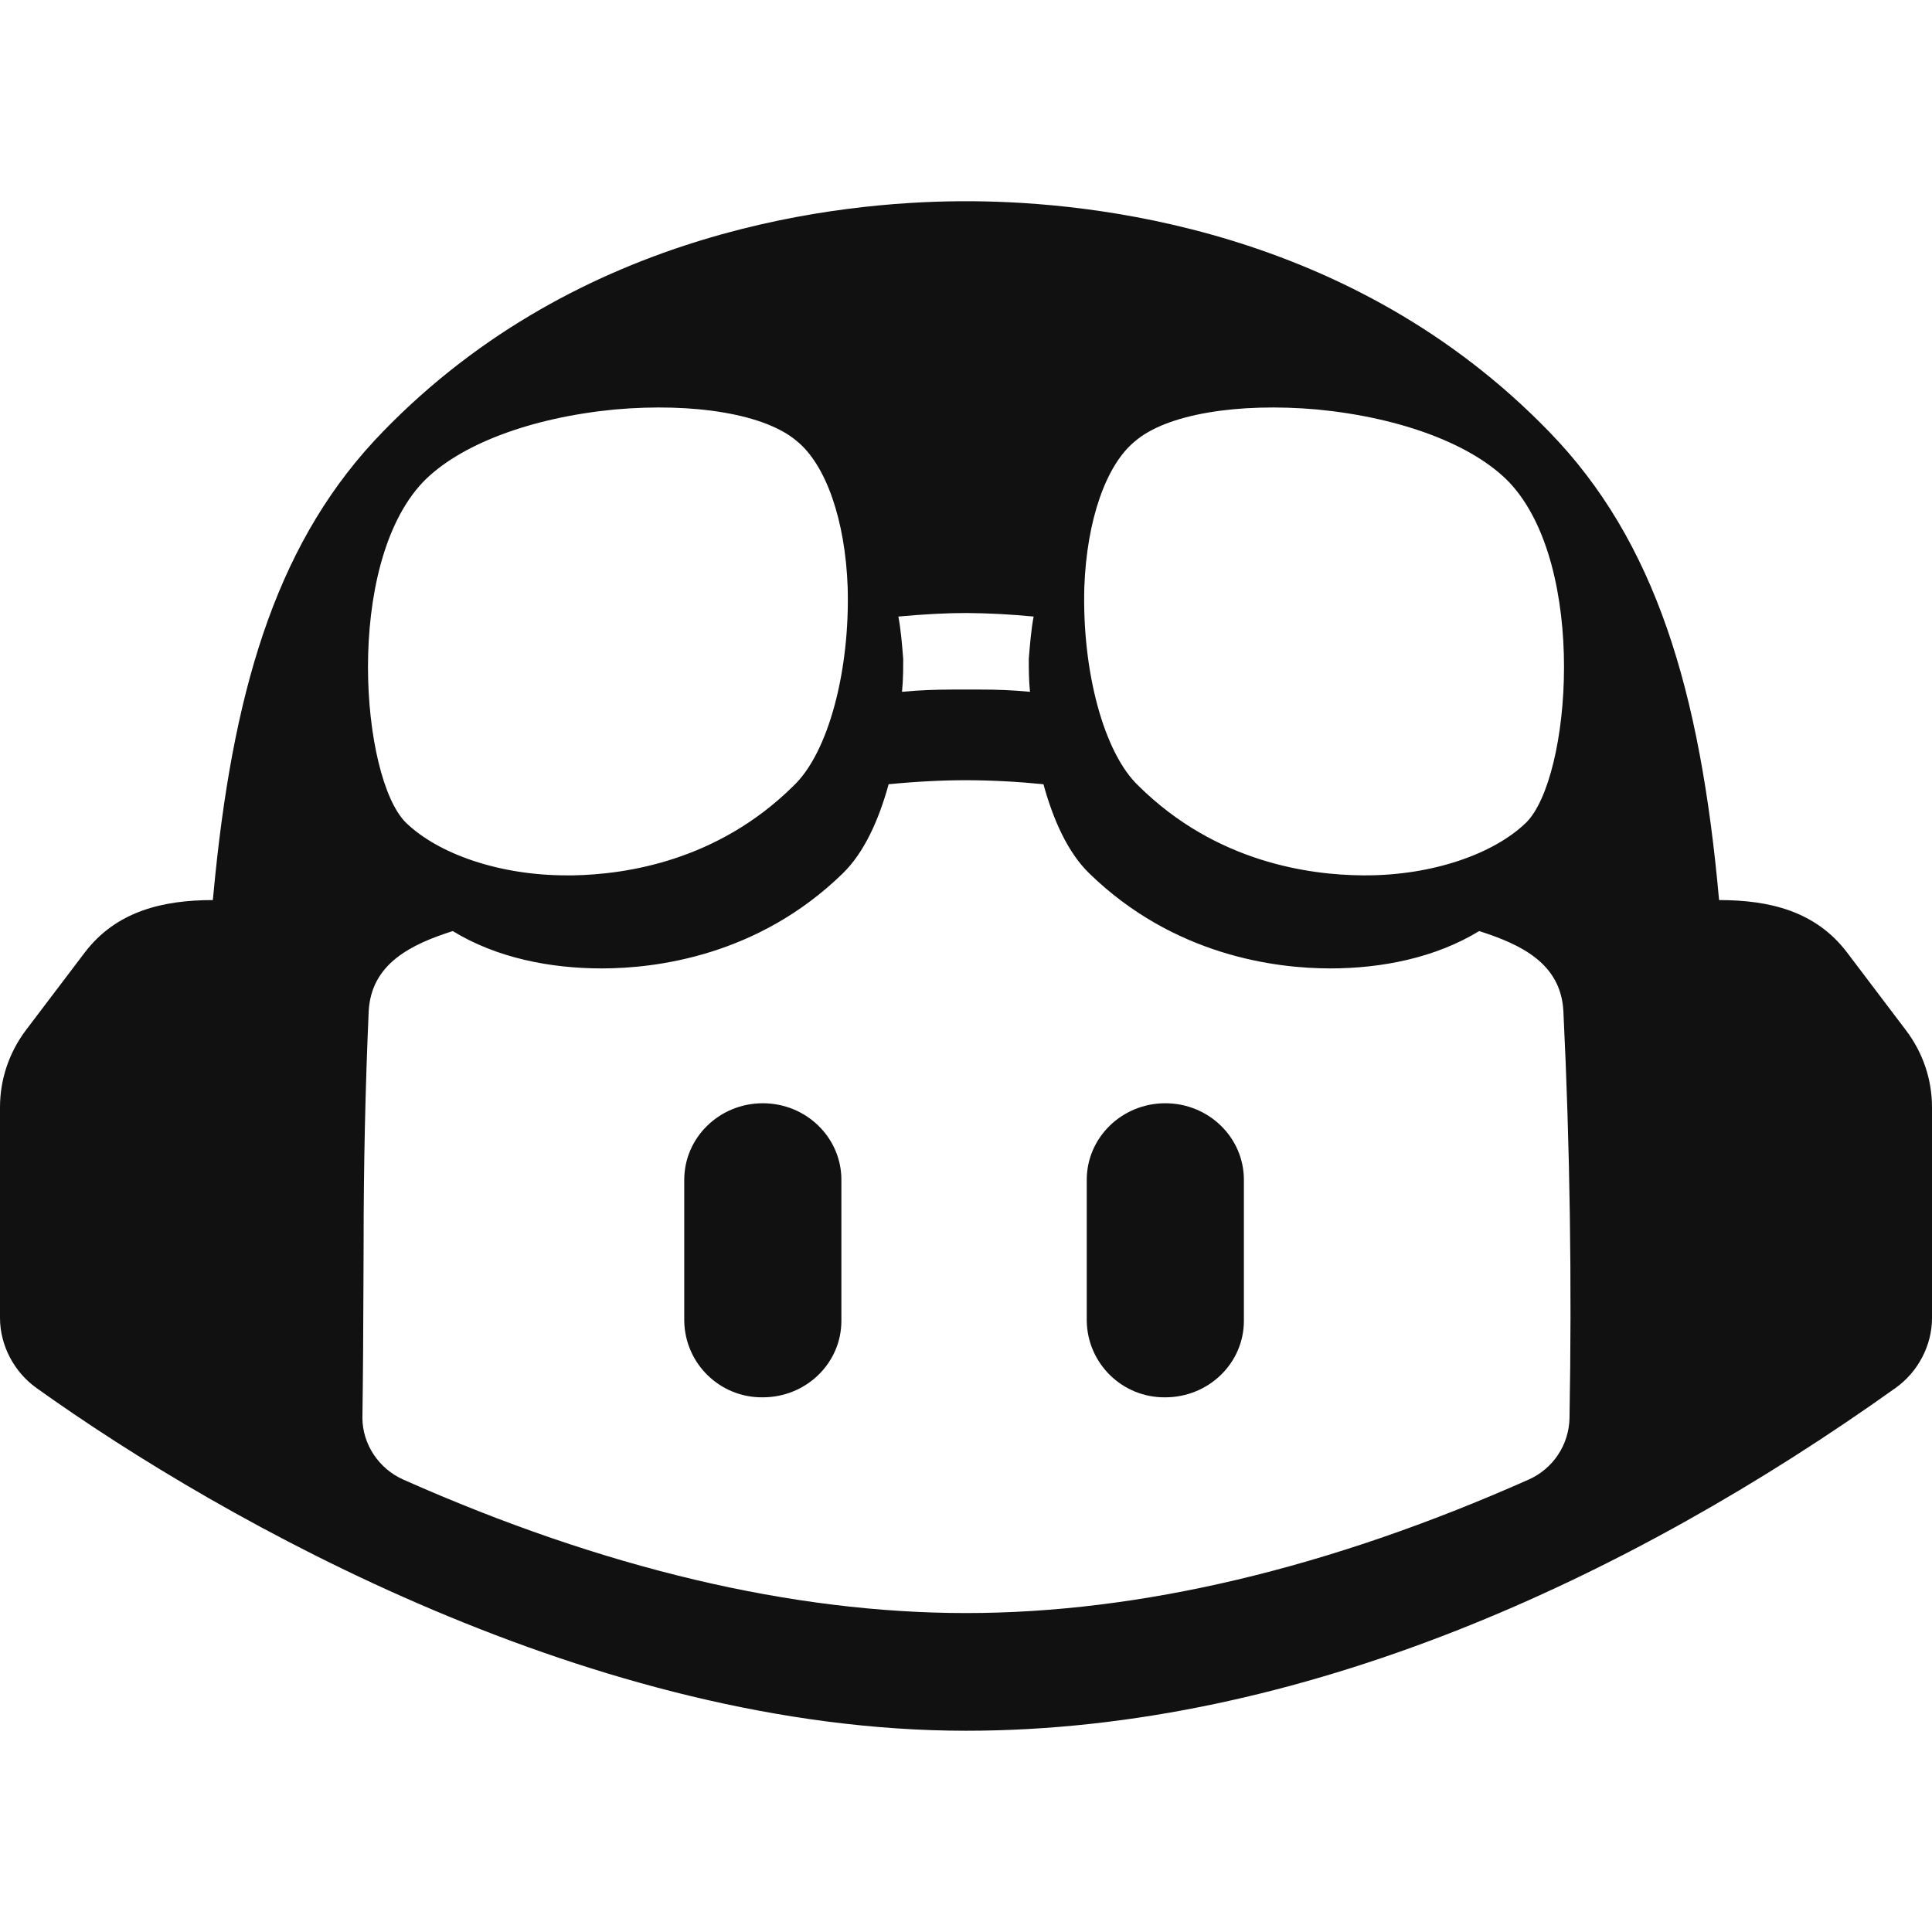
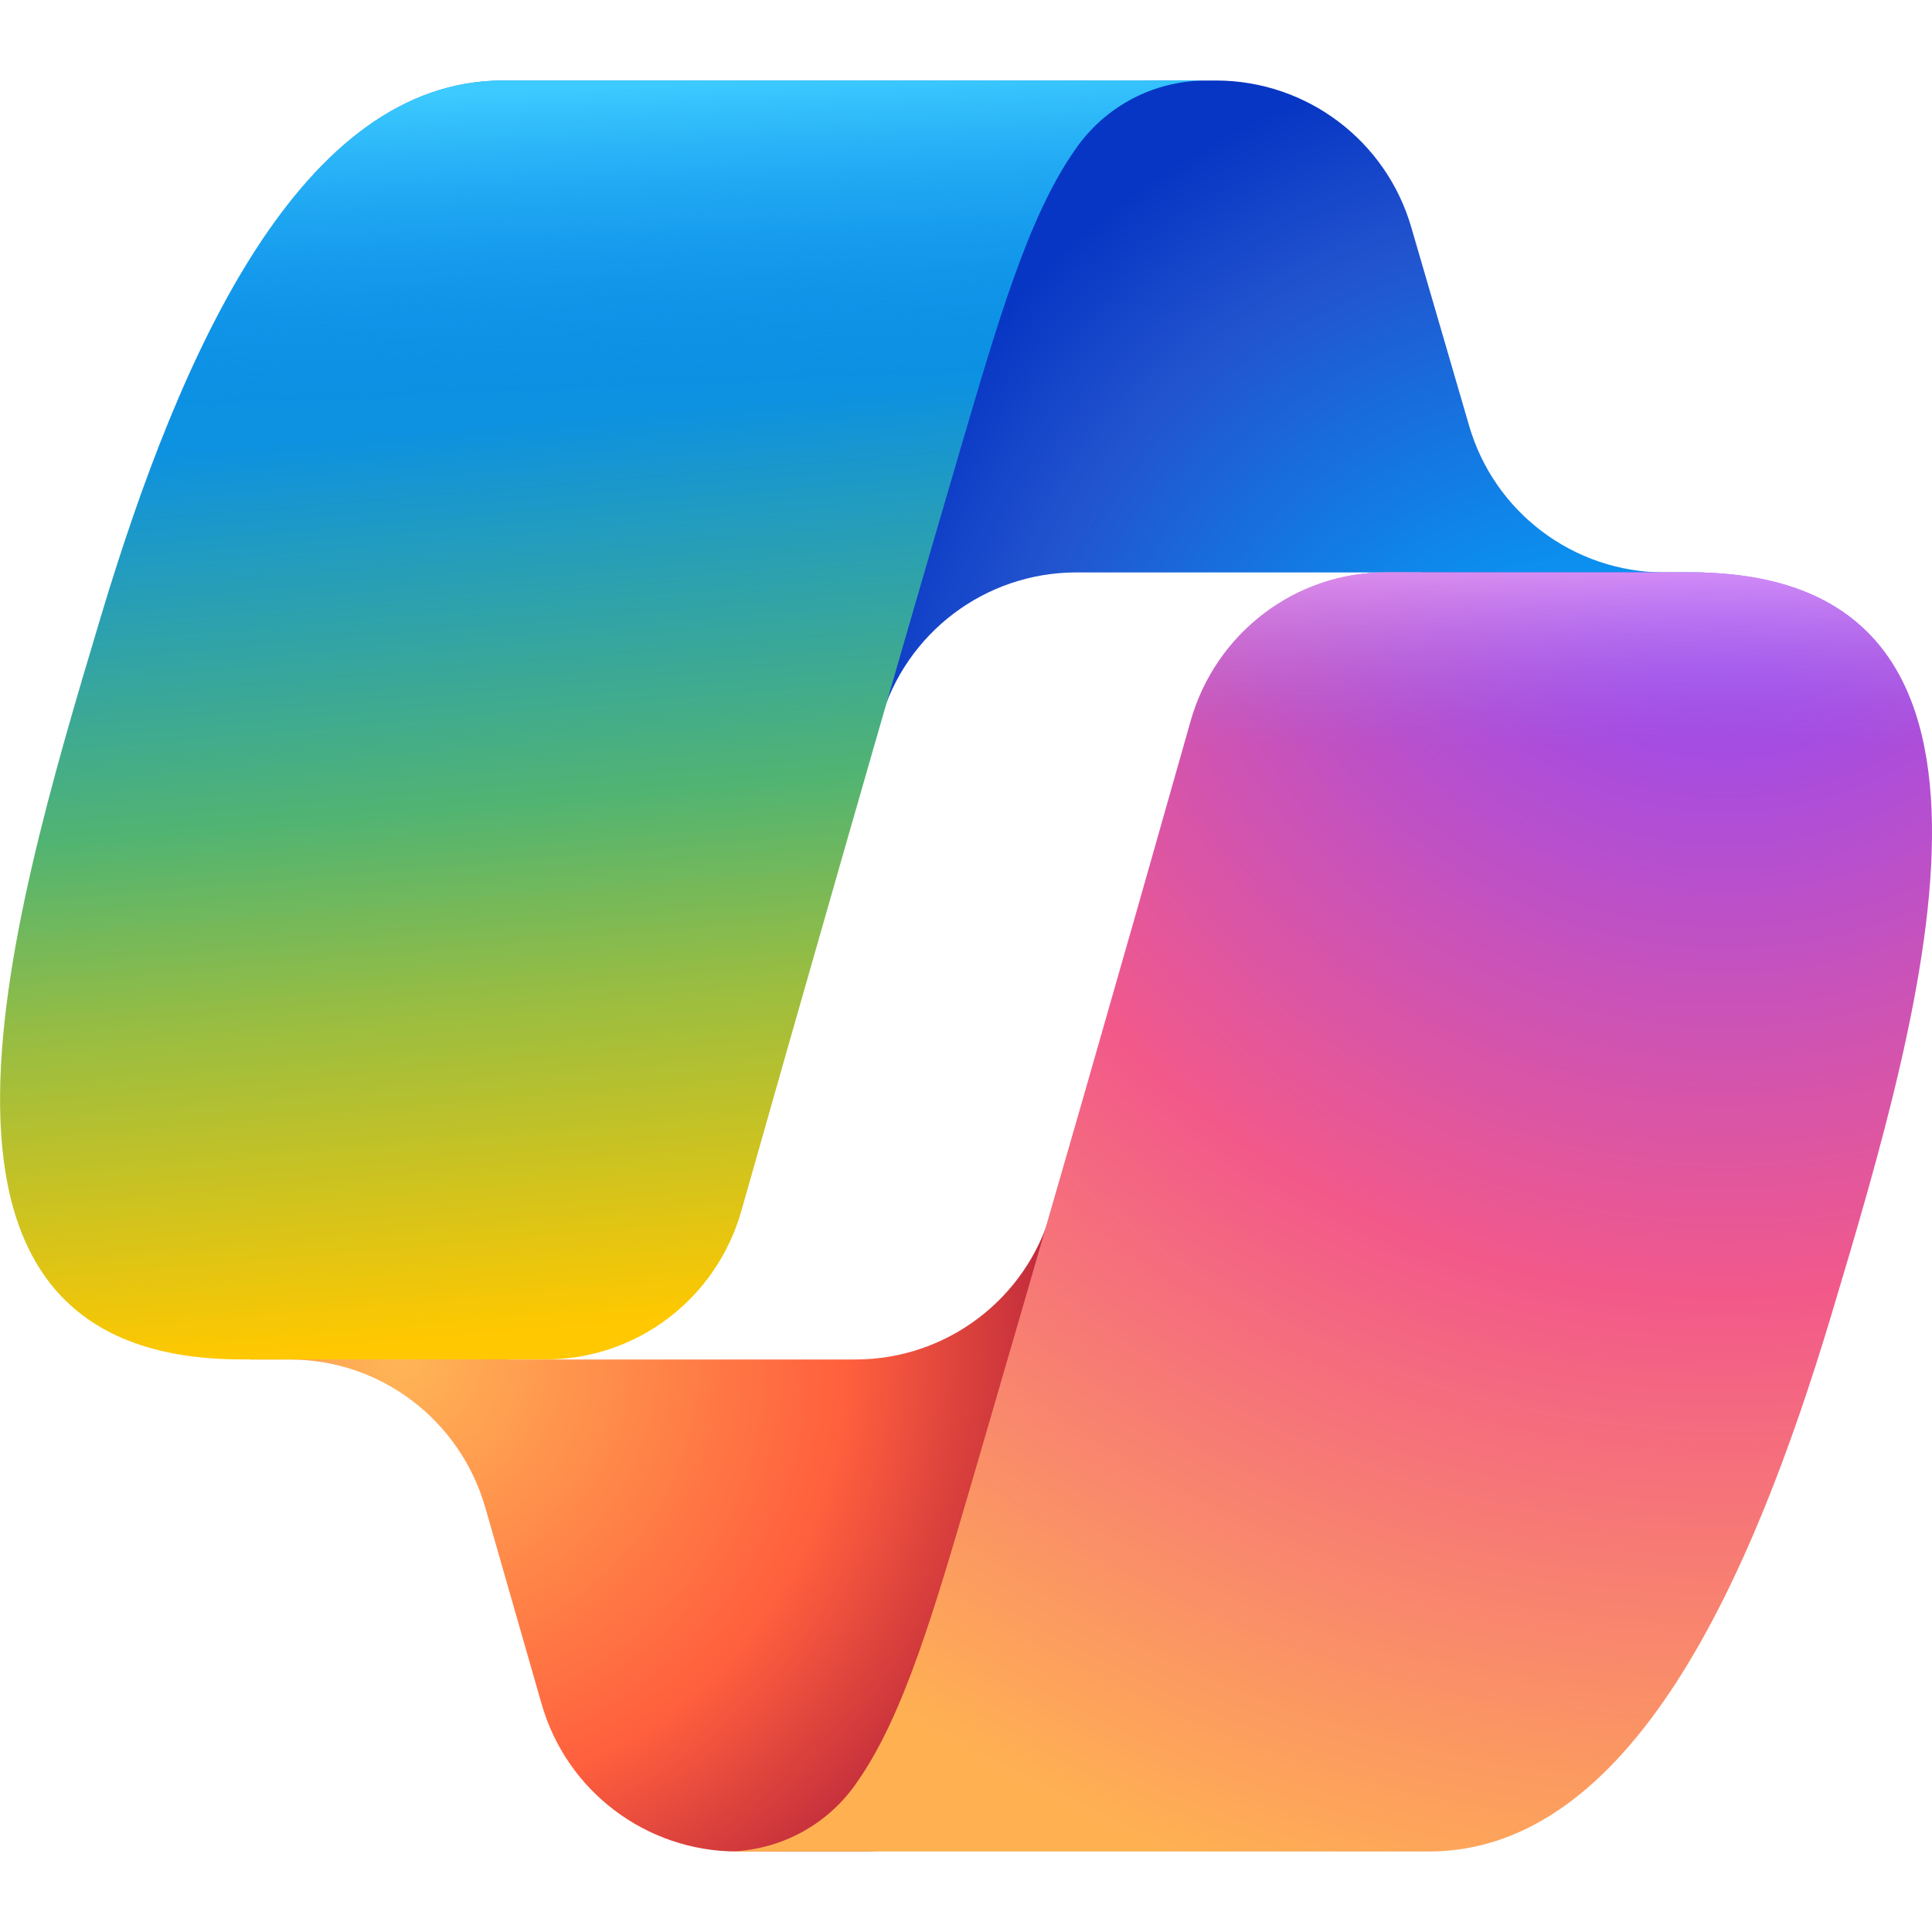
- <svg xmlns="http://www.w3.org/2000/svg" fill="currentColor" fill-rule="evenodd" height="96" style="color:#111111;display:block" viewBox="0 0 24 24" width="96" aria-label="Copilot">
-   <path d="M19.245 5.364c1.322 1.36 1.877 3.216 2.11 5.817.622 0 1.2.135 1.592.654l.73.964c.21.278.323.61.323.955v2.62c0 .339-.173.669-.453.868C20.239 19.602 16.157 21.5 12 21.5c-4.6 0-9.205-2.583-11.547-4.258-.28-.2-.452-.53-.453-.868v-2.62c0-.345.113-.679.321-.956l.73-.963c.392-.517.974-.654 1.593-.654l.029-.297c.25-2.446.81-4.213 2.082-5.52 2.461-2.54 5.71-2.851 7.146-2.864h.198c1.436.013 4.685.323 7.146 2.864zm-7.244 4.328c-.284 0-.613.016-.962.05-.123.447-.305.85-.57 1.108-1.05 1.023-2.316 1.18-2.994 1.18-.638 0-1.306-.13-1.851-.464-.516.165-1.012.403-1.044.996a65.882 65.882 0 00-.063 2.884l-.002.48c-.002.563-.005 1.126-.013 1.69.002.326.204.63.51.765 2.482 1.102 4.83 1.657 6.99 1.657 2.156 0 4.504-.555 6.985-1.657a.854.854 0 00.51-.766c.03-1.682.006-3.372-.076-5.053-.031-.596-.528-.83-1.046-.996-.546.333-1.212.464-1.85.464-.677 0-1.942-.157-2.993-1.18-.266-.258-.447-.661-.57-1.108-.32-.032-.64-.049-.96-.05zm-2.525 4.013c.539 0 .976.426.976.95v1.753c0 .525-.437.95-.976.95a.964.964 0 01-.976-.95v-1.752c0-.525.437-.951.976-.951zm5 0c.539 0 .976.426.976.95v1.753c0 .525-.437.95-.976.95a.964.964 0 01-.976-.95v-1.752c0-.525.437-.951.976-.951zM7.635 5.087c-1.05.102-1.935.438-2.385.906-.975 1.037-.765 3.668-.21 4.224.405.394 1.17.657 1.995.657h.09c.649-.013 1.785-.176 2.73-1.11.435-.41.705-1.433.675-2.47-.03-.834-.27-1.52-.63-1.813-.39-.336-1.275-.482-2.265-.394zm6.465.394c-.36.292-.6.98-.63 1.813-.03 1.037.24 2.06.675 2.47.968.957 2.136 1.104 2.776 1.11h.044c.825 0 1.59-.263 1.995-.657.555-.556.765-3.187-.21-4.224-.45-.468-1.335-.804-2.385-.906-.99-.088-1.875.058-2.265.394zM12 7.615c-.24 0-.525.015-.84.044.03.16.045.336.06.526l-.001.159a2.94 2.94 0 01-.014.25c.225-.022.425-.027.612-.028h.366c.187 0 .387.006.612.028-.015-.146-.015-.277-.015-.409.015-.19.03-.365.06-.526a9.29 9.29 0 00-.84-.044z" />
+ <svg xmlns="http://www.w3.org/2000/svg" height="1em" style="flex:none;line-height:1" viewBox="0 0 24 24" width="1em">
+   <path d="M17.533 1.829A2.528 2.528 0 0015.11 0h-.737a2.531 2.531 0 00-2.484 2.087l-1.263 6.937.314-1.08a2.528 2.528 0 012.424-1.833h4.284l1.797.706 1.731-.706h-.505a2.528 2.528 0 01-2.423-1.829l-.715-2.453z" fill="url(#lobe-icons-copilot-0-_R_0_)" transform="translate(0 1)" />
+   <path d="M6.726 20.16A2.528 2.528 0 009.152 22h1.566c1.37 0 2.49-1.1 2.525-2.48l.17-6.69-.357 1.228a2.528 2.528 0 01-2.423 1.83h-4.32l-1.54-.842-1.667.843h.497c1.124 0 2.113.75 2.426 1.84l.697 2.432z" fill="url(#lobe-icons-copilot-1-_R_0_)" transform="translate(0 1)" />
+   <path d="M15 0H6.252c-2.5 0-4 3.331-5 6.662-1.184 3.947-2.734 9.225 1.75 9.225H6.78c1.13 0 2.12-.753 2.43-1.847.657-2.317 1.809-6.359 2.713-9.436.46-1.563.842-2.906 1.43-3.742A1.97 1.97 0 0115 0" fill="url(#lobe-icons-copilot-2-_R_0_)" transform="translate(0 1)" />
+   <path d="M15 0H6.252c-2.5 0-4 3.331-5 6.662-1.184 3.947-2.734 9.225 1.75 9.225H6.78c1.13 0 2.12-.753 2.43-1.847.657-2.317 1.809-6.359 2.713-9.436.46-1.563.842-2.906 1.43-3.742A1.97 1.97 0 0115 0" fill="url(#lobe-icons-copilot-3-_R_0_)" transform="translate(0 1)" />
+   <path d="M9 22h8.749c2.5 0 4-3.332 5-6.663 1.184-3.948 2.734-9.227-1.75-9.227H17.22c-1.129 0-2.12.754-2.43 1.848a1149.2 1149.2 0 01-2.713 9.437c-.46 1.564-.842 2.907-1.43 3.743A1.97 1.97 0 019 22" fill="url(#lobe-icons-copilot-4-_R_0_)" transform="translate(0 1)" />
+   <path d="M9 22h8.749c2.5 0 4-3.332 5-6.663 1.184-3.948 2.734-9.227-1.75-9.227H17.22c-1.129 0-2.12.754-2.43 1.848a1149.2 1149.2 0 01-2.713 9.437c-.46 1.564-.842 2.907-1.43 3.743A1.97 1.97 0 019 22" fill="url(#lobe-icons-copilot-5-_R_0_)" transform="translate(0 1)" />
+   <defs>
+     <radialGradient cx="85.44%" cy="100.653%" fx="85.44%" fy="100.653%" gradientTransform="scale(-.8553 -1) rotate(50.927 2.041 -1.946)" id="lobe-icons-copilot-0-_R_0_" r="105.116%">
+       <stop offset="9.6%" stop-color="#00AEFF" />
+       <stop offset="77.3%" stop-color="#2253CE" />
+       <stop offset="100%" stop-color="#0736C4" />
+     </radialGradient>
+     <radialGradient cx="18.143%" cy="32.928%" fx="18.143%" fy="32.928%" gradientTransform="scale(.8897 1) rotate(52.069 .193 .352)" id="lobe-icons-copilot-1-_R_0_" r="95.612%">
+       <stop offset="0%" stop-color="#FFB657" />
+       <stop offset="63.4%" stop-color="#FF5F3D" />
+       <stop offset="92.3%" stop-color="#C02B3C" />
+     </radialGradient>
+     <radialGradient cx="82.987%" cy="-9.792%" fx="82.987%" fy="-9.792%" gradientTransform="scale(-1 -.9441) rotate(-70.872 .142 1.17)" id="lobe-icons-copilot-4-_R_0_" r="140.622%">
+       <stop offset="6.6%" stop-color="#8C48FF" />
+       <stop offset="50%" stop-color="#F2598A" />
+       <stop offset="89.6%" stop-color="#FFB152" />
+     </radialGradient>
+     <linearGradient id="lobe-icons-copilot-2-_R_0_" x1="39.465%" x2="46.884%" y1="12.117%" y2="103.774%">
+       <stop offset="15.6%" stop-color="#0D91E1" />
+       <stop offset="48.7%" stop-color="#52B471" />
+       <stop offset="65.2%" stop-color="#98BD42" />
+       <stop offset="93.7%" stop-color="#FFC800" />
+     </linearGradient>
+     <linearGradient id="lobe-icons-copilot-3-_R_0_" x1="45.949%" x2="50%" y1="0%" y2="100%">
+       <stop offset="0%" stop-color="#3DCBFF" />
+       <stop offset="24.7%" stop-color="#0588F7" stop-opacity="0" />
+     </linearGradient>
+     <linearGradient id="lobe-icons-copilot-5-_R_0_" x1="83.507%" x2="83.453%" y1="-6.106%" y2="21.131%">
+       <stop offset="5.8%" stop-color="#F8ADFA" />
+       <stop offset="70.8%" stop-color="#A86EDD" stop-opacity="0" />
+     </linearGradient>
+   </defs>
</svg>
